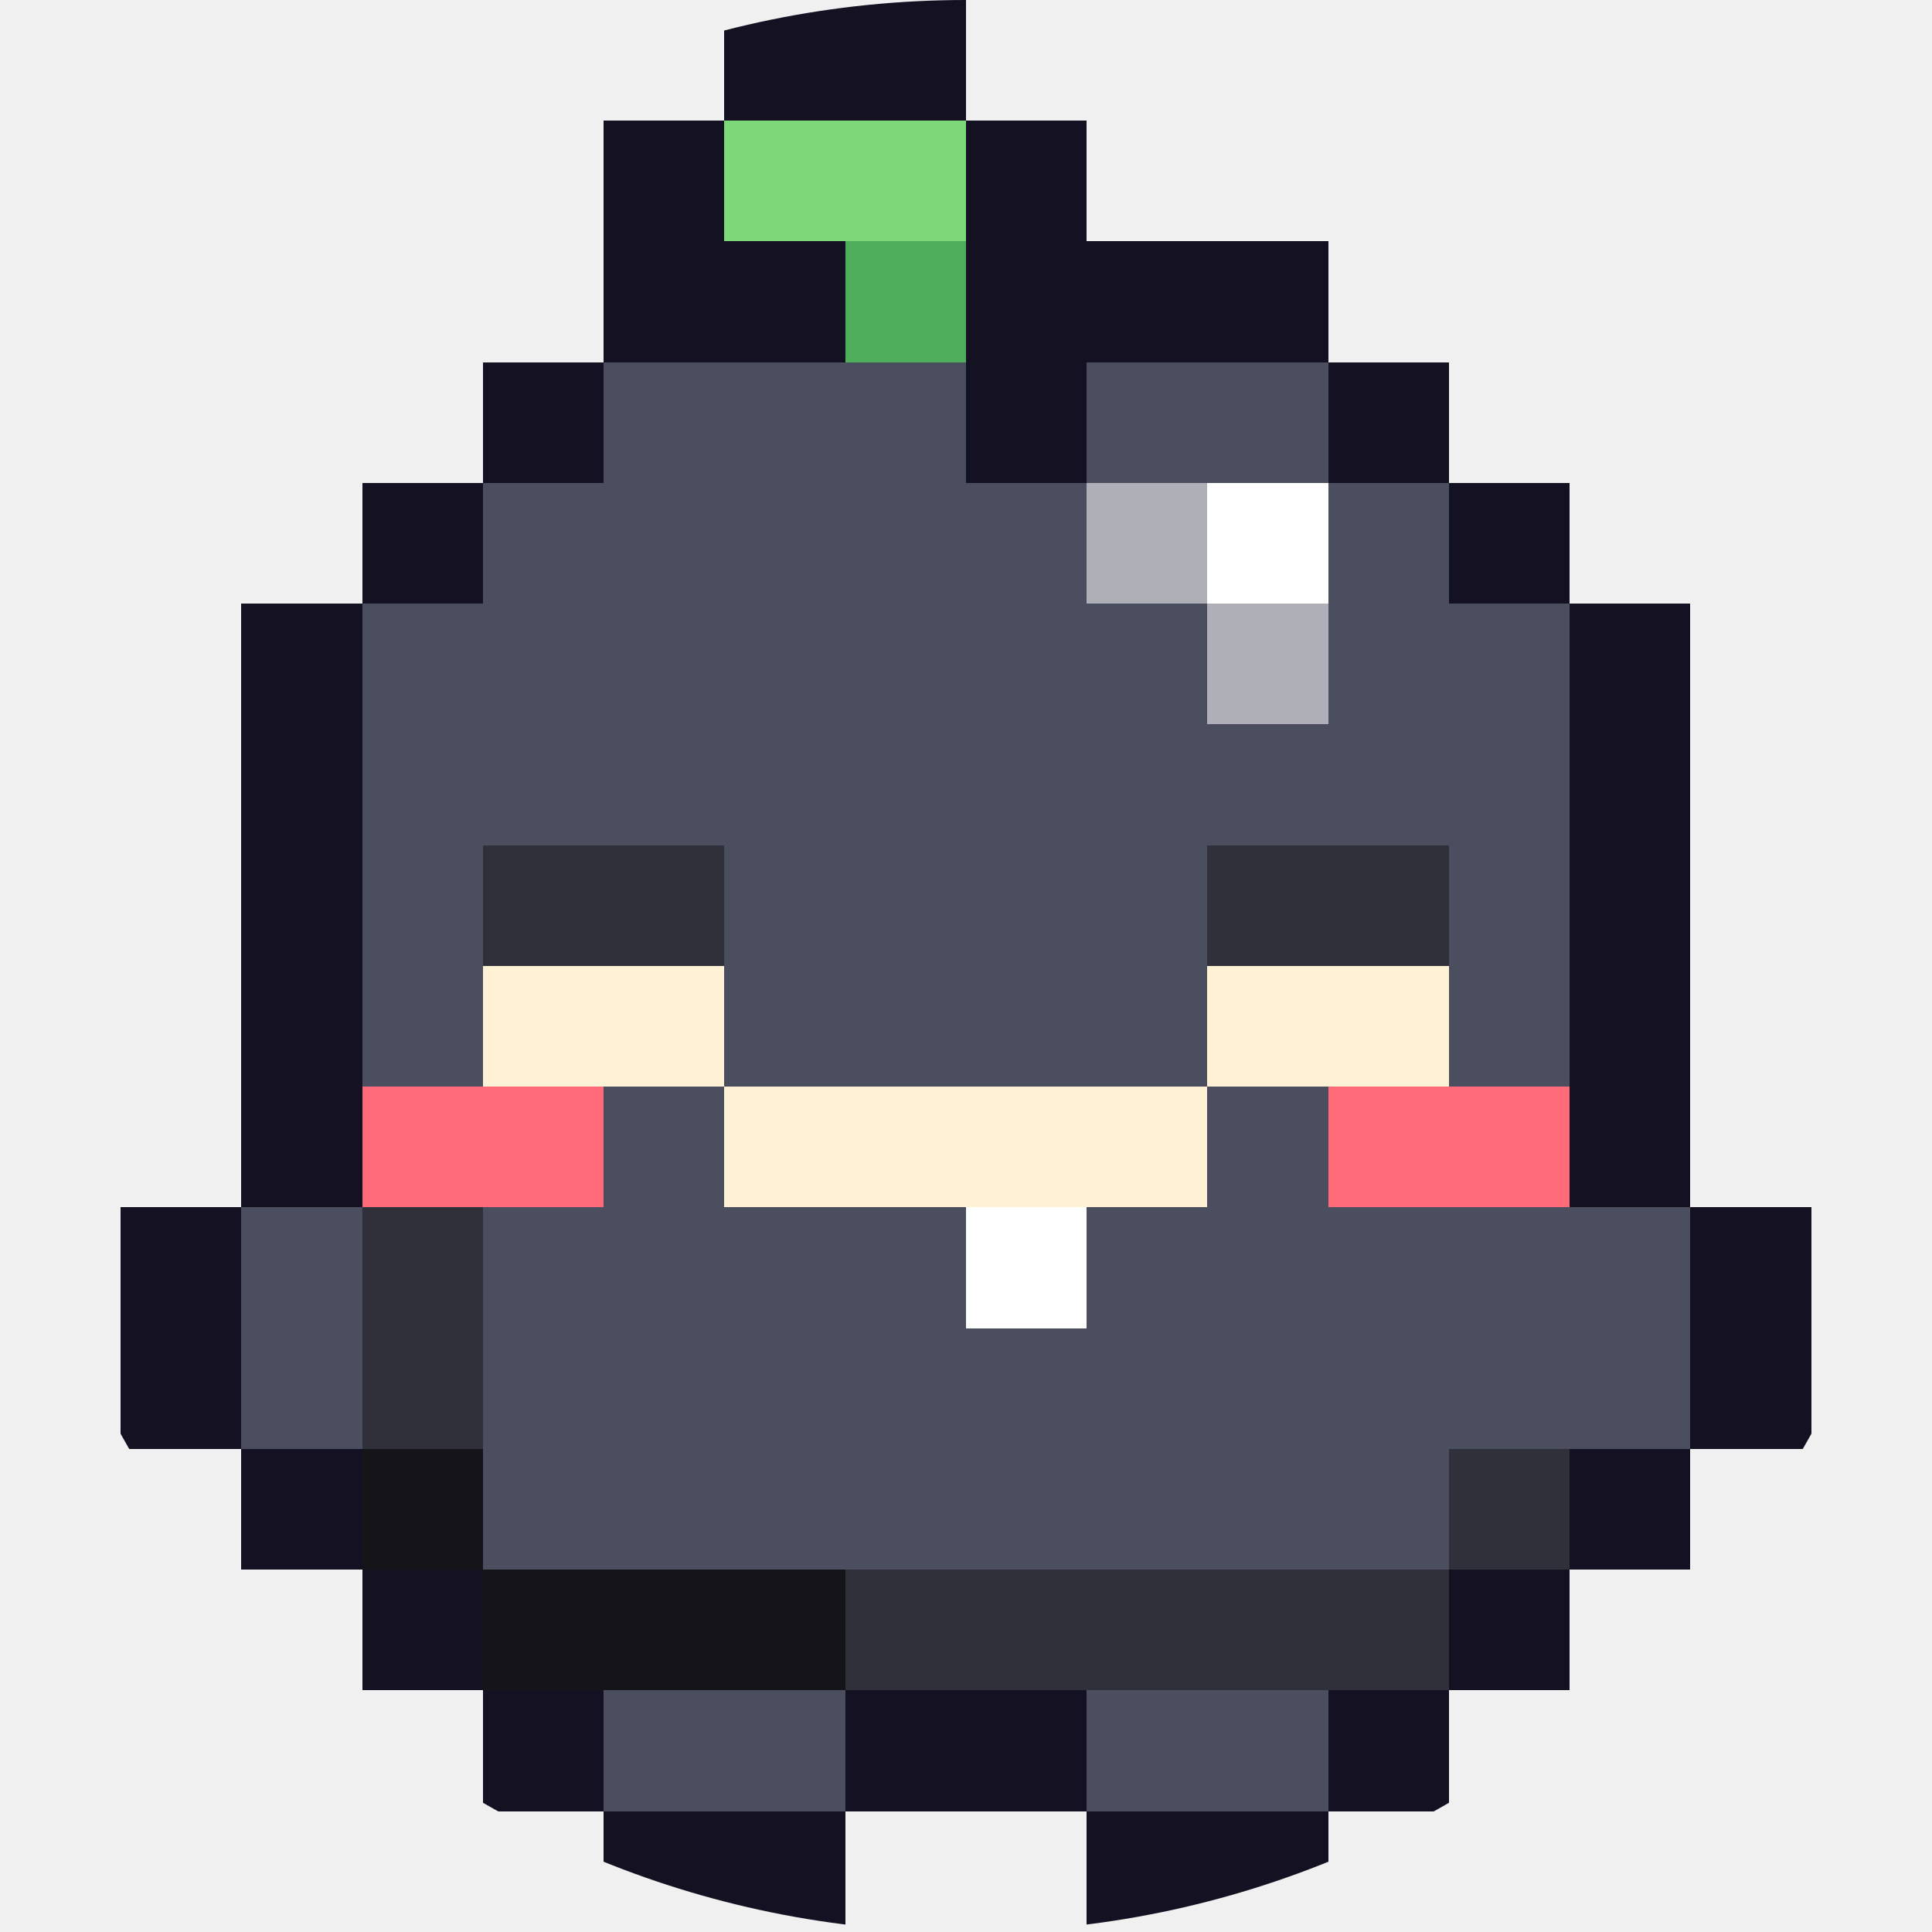
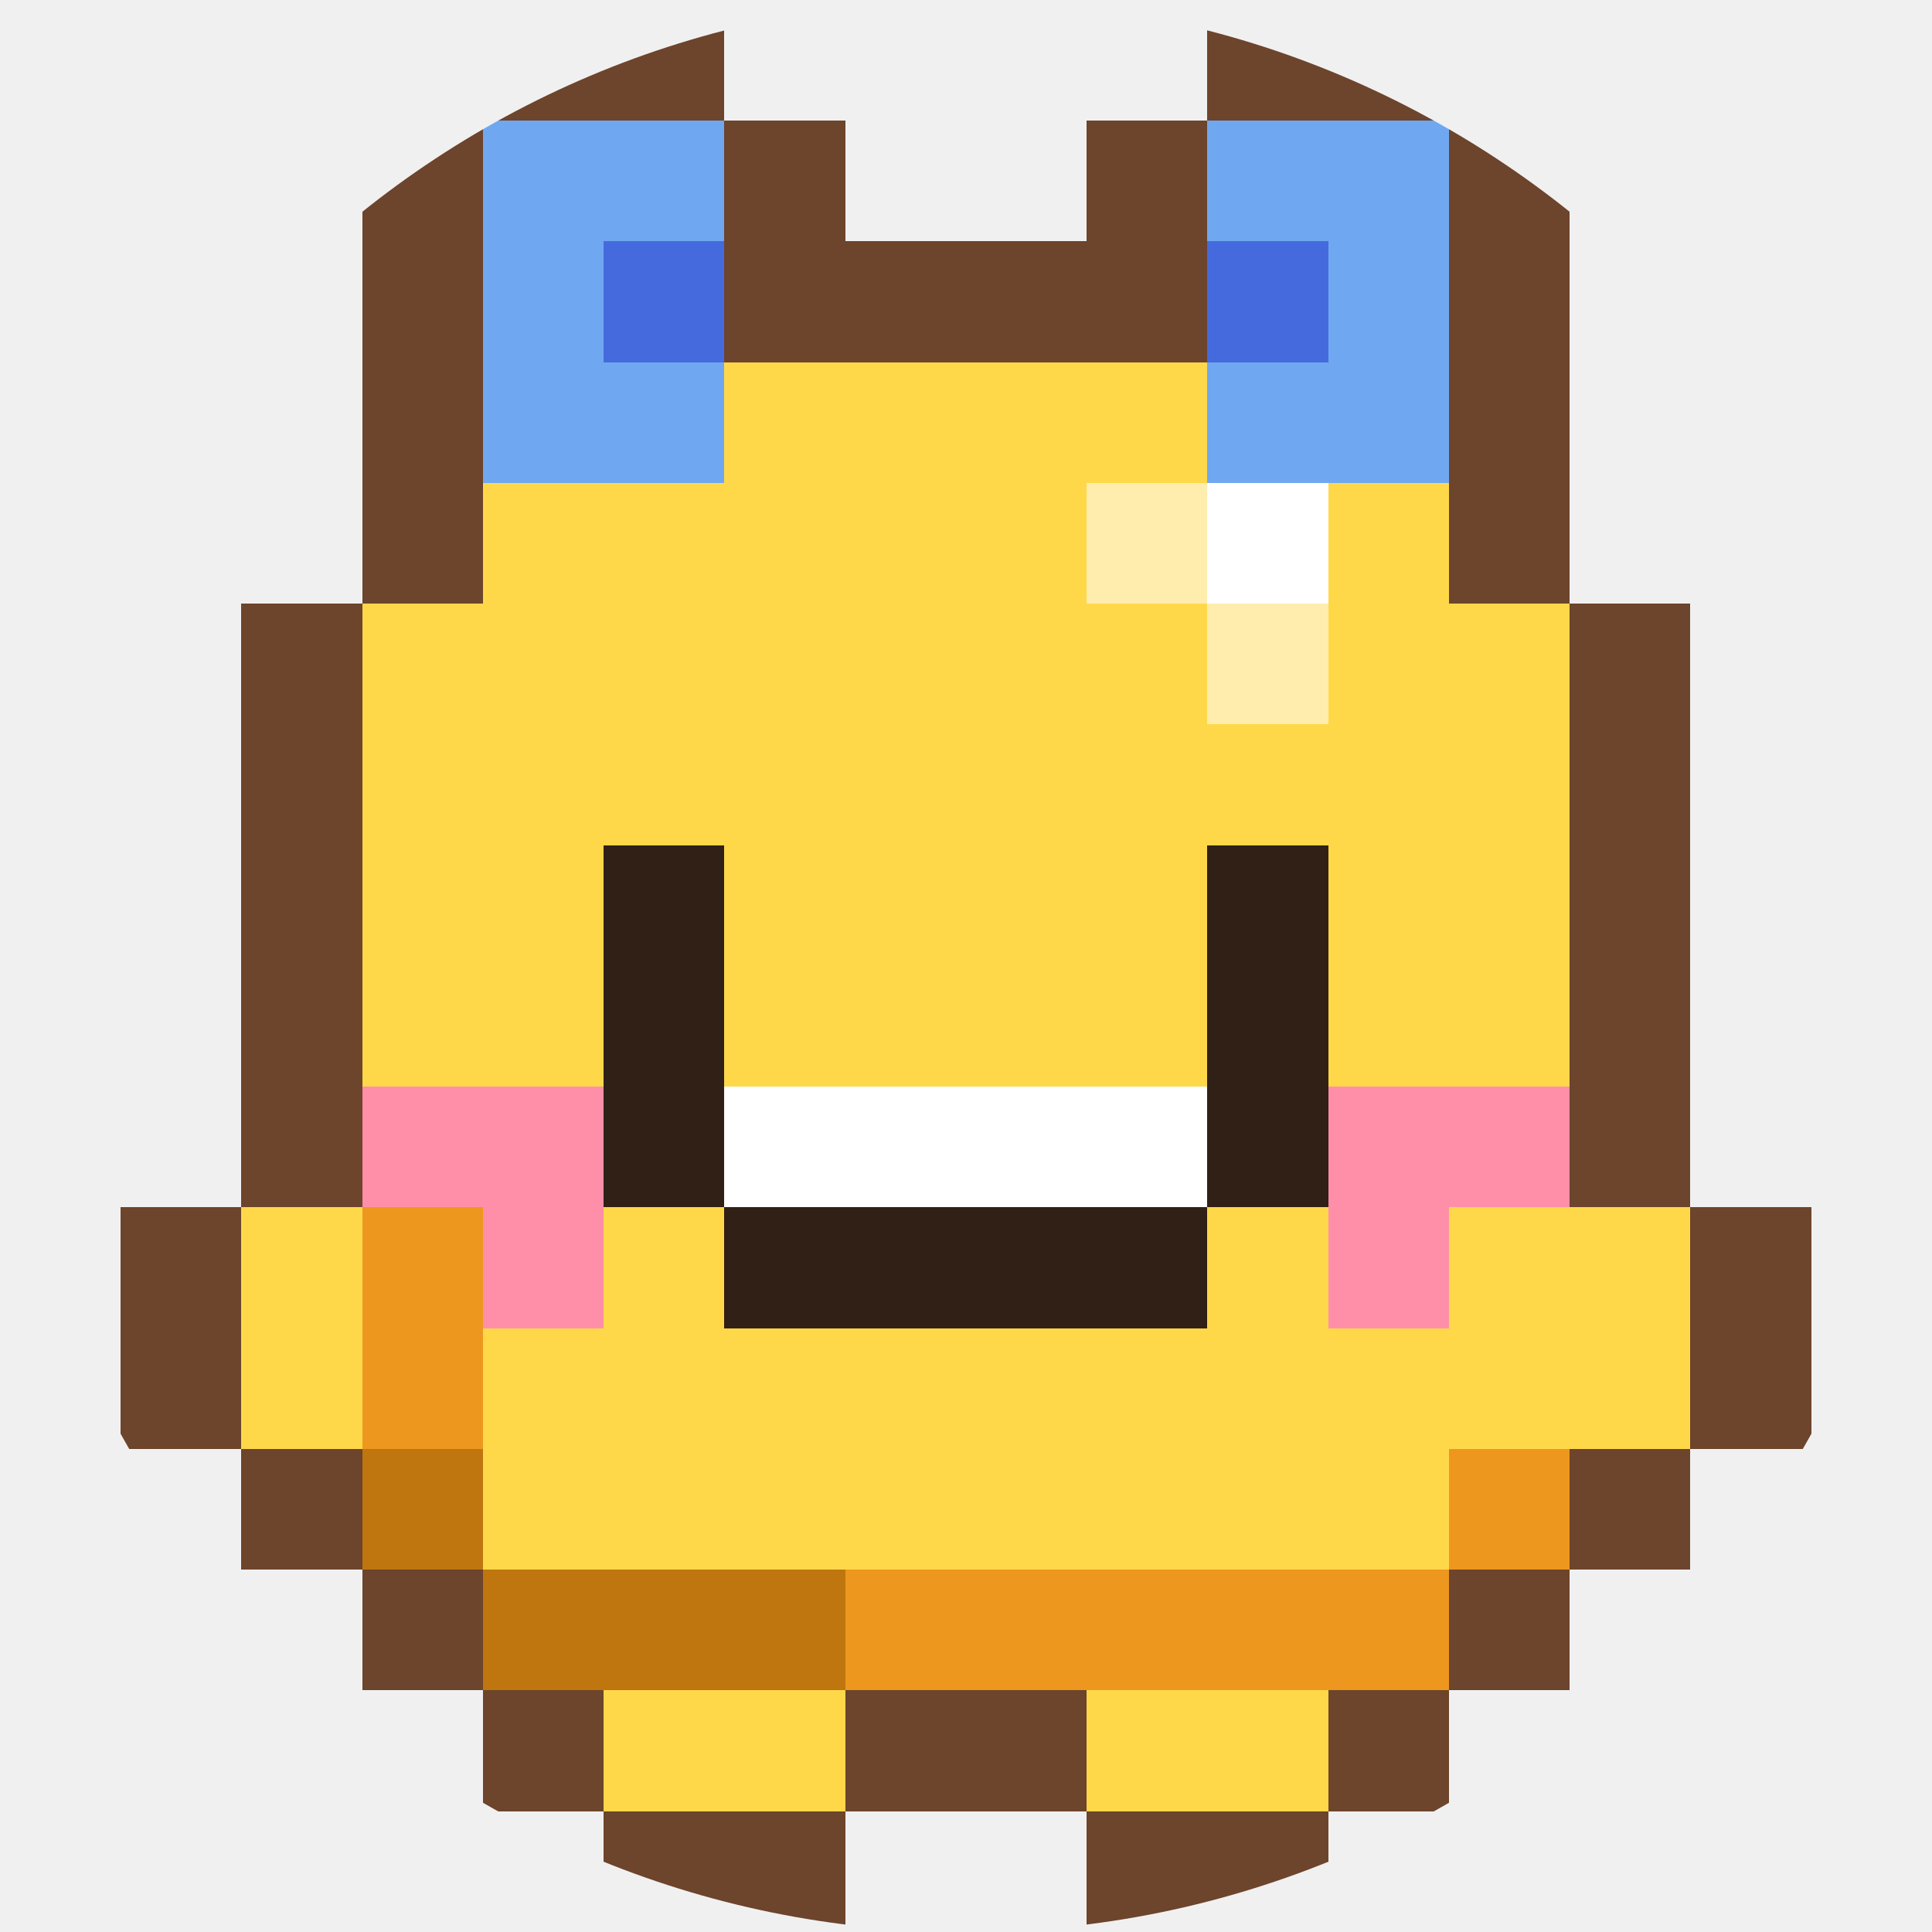
<svg xmlns="http://www.w3.org/2000/svg" width="128" height="128" viewBox="0 0 128 128" shape-rendering="crispEdges" role="presentation" aria-hidden="true">
  <defs>
    <clipPath id="clip">
      <circle cx="64" cy="64" r="64" />
    </clipPath>
  </defs>
  <g clip-path="url(#clip)">
-     <rect x="48" y="0" width="16" height="8" fill="#141122" />
-     <rect x="40" y="8" width="8" height="8" fill="#141122" />
-     <rect x="48" y="8" width="16" height="8" fill="#7DD87A" />
-     <rect x="64" y="8" width="8" height="8" fill="#141122" />
-     <rect x="40" y="16" width="16" height="8" fill="#141122" />
-     <rect x="56" y="16" width="8" height="8" fill="#4FAE5C" />
-     <rect x="64" y="16" width="24" height="8" fill="#141122" />
-     <rect x="32" y="24" width="8" height="8" fill="#141122" />
-     <rect x="40" y="24" width="24" height="8" fill="#4A4E5E" />
-     <rect x="64" y="24" width="8" height="8" fill="#141122" />
-     <rect x="72" y="24" width="16" height="8" fill="#4A4E5E" />
-     <rect x="88" y="24" width="8" height="8" fill="#141122" />
-     <rect x="24" y="32" width="8" height="8" fill="#141122" />
-     <rect x="32" y="32" width="40" height="8" fill="#4A4E5E" />
-     <rect x="72" y="32" width="8" height="8" fill="#AEAFB7" />
+     <rect x="32" y="0" width="16" height="8" fill="#6D442C" />
+     <rect x="80" y="0" width="16" height="8" fill="#6D442C" />
+     <rect x="24" y="8" width="8" height="8" fill="#6D442C" />
+     <rect x="32" y="8" width="16" height="8" fill="#6FA8F0" />
+     <rect x="48" y="8" width="8" height="8" fill="#6D442C" />
+     <rect x="72" y="8" width="8" height="8" fill="#6D442C" />
+     <rect x="80" y="8" width="16" height="8" fill="#6FA8F0" />
+     <rect x="96" y="8" width="8" height="8" fill="#6D442C" />
+     <rect x="24" y="16" width="8" height="8" fill="#6D442C" />
+     <rect x="32" y="16" width="8" height="8" fill="#6FA8F0" />
+     <rect x="40" y="16" width="8" height="8" fill="#456ADD" />
+     <rect x="48" y="16" width="32" height="8" fill="#6D442C" />
+     <rect x="80" y="16" width="8" height="8" fill="#456ADD" />
+     <rect x="88" y="16" width="8" height="8" fill="#6FA8F0" />
+     <rect x="96" y="16" width="8" height="8" fill="#6D442C" />
+     <rect x="24" y="24" width="8" height="8" fill="#6D442C" />
+     <rect x="32" y="24" width="16" height="8" fill="#6FA8F0" />
+     <rect x="48" y="24" width="32" height="8" fill="#FFD84A" />
+     <rect x="80" y="24" width="16" height="8" fill="#6FA8F0" />
+     <rect x="96" y="24" width="8" height="8" fill="#6D442C" />
+     <rect x="24" y="32" width="8" height="8" fill="#6D442C" />
+     <rect x="32" y="32" width="40" height="8" fill="#FFD84A" />
+     <rect x="72" y="32" width="8" height="8" fill="#FFEDAE" />
    <rect x="80" y="32" width="8" height="8" fill="#FFFFFF" />
-     <rect x="88" y="32" width="8" height="8" fill="#4A4E5E" />
-     <rect x="96" y="32" width="8" height="8" fill="#141122" />
-     <rect x="16" y="40" width="8" height="8" fill="#141122" />
-     <rect x="24" y="40" width="56" height="8" fill="#4A4E5E" />
-     <rect x="80" y="40" width="8" height="8" fill="#AEAFB7" />
-     <rect x="88" y="40" width="16" height="8" fill="#4A4E5E" />
-     <rect x="104" y="40" width="8" height="8" fill="#141122" />
-     <rect x="16" y="48" width="8" height="8" fill="#141122" />
-     <rect x="24" y="48" width="80" height="8" fill="#4A4E5E" />
-     <rect x="104" y="48" width="8" height="8" fill="#141122" />
-     <rect x="16" y="56" width="8" height="8" fill="#141122" />
-     <rect x="24" y="56" width="8" height="8" fill="#4A4E5E" />
-     <rect x="32" y="56" width="16" height="8" fill="#30303B" />
-     <rect x="48" y="56" width="32" height="8" fill="#4A4E5E" />
-     <rect x="80" y="56" width="16" height="8" fill="#30303B" />
-     <rect x="96" y="56" width="8" height="8" fill="#4A4E5E" />
-     <rect x="104" y="56" width="8" height="8" fill="#141122" />
-     <rect x="16" y="64" width="8" height="8" fill="#141122" />
-     <rect x="24" y="64" width="8" height="8" fill="#4A4E5E" />
-     <rect x="32" y="64" width="16" height="8" fill="#FFF1D6" />
-     <rect x="48" y="64" width="32" height="8" fill="#4A4E5E" />
-     <rect x="80" y="64" width="16" height="8" fill="#FFF1D6" />
-     <rect x="96" y="64" width="8" height="8" fill="#4A4E5E" />
-     <rect x="104" y="64" width="8" height="8" fill="#141122" />
-     <rect x="16" y="72" width="8" height="8" fill="#141122" />
-     <rect x="24" y="72" width="16" height="8" fill="#FF6B78" />
-     <rect x="40" y="72" width="8" height="8" fill="#4A4E5E" />
-     <rect x="48" y="72" width="32" height="8" fill="#FFF1D6" />
-     <rect x="80" y="72" width="8" height="8" fill="#4A4E5E" />
-     <rect x="88" y="72" width="16" height="8" fill="#FF6B78" />
-     <rect x="104" y="72" width="8" height="8" fill="#141122" />
-     <rect x="8" y="80" width="8" height="8" fill="#141122" />
-     <rect x="16" y="80" width="8" height="8" fill="#4A4E5E" />
-     <rect x="24" y="80" width="8" height="8" fill="#30303B" />
-     <rect x="32" y="80" width="32" height="8" fill="#4A4E5E" />
-     <rect x="64" y="80" width="8" height="8" fill="#FFFFFF" />
-     <rect x="72" y="80" width="40" height="8" fill="#4A4E5E" />
-     <rect x="112" y="80" width="8" height="8" fill="#141122" />
-     <rect x="8" y="88" width="8" height="8" fill="#141122" />
-     <rect x="16" y="88" width="8" height="8" fill="#4A4E5E" />
-     <rect x="24" y="88" width="8" height="8" fill="#30303B" />
-     <rect x="32" y="88" width="80" height="8" fill="#4A4E5E" />
-     <rect x="112" y="88" width="8" height="8" fill="#141122" />
-     <rect x="16" y="96" width="8" height="8" fill="#141122" />
-     <rect x="24" y="96" width="8" height="8" fill="#141419" />
-     <rect x="32" y="96" width="64" height="8" fill="#4A4E5E" />
-     <rect x="96" y="96" width="8" height="8" fill="#30303B" />
-     <rect x="104" y="96" width="8" height="8" fill="#141122" />
-     <rect x="24" y="104" width="8" height="8" fill="#141122" />
-     <rect x="32" y="104" width="24" height="8" fill="#141419" />
-     <rect x="56" y="104" width="40" height="8" fill="#30303B" />
-     <rect x="96" y="104" width="8" height="8" fill="#141122" />
-     <rect x="32" y="112" width="8" height="8" fill="#141122" />
-     <rect x="40" y="112" width="16" height="8" fill="#4A4E5E" />
-     <rect x="56" y="112" width="16" height="8" fill="#141122" />
-     <rect x="72" y="112" width="16" height="8" fill="#4A4E5E" />
-     <rect x="88" y="112" width="8" height="8" fill="#141122" />
-     <rect x="40" y="120" width="16" height="8" fill="#141122" />
-     <rect x="72" y="120" width="16" height="8" fill="#141122" />
+     <rect x="88" y="32" width="8" height="8" fill="#FFD84A" />
+     <rect x="96" y="32" width="8" height="8" fill="#6D442C" />
+     <rect x="16" y="40" width="8" height="8" fill="#6D442C" />
+     <rect x="24" y="40" width="56" height="8" fill="#FFD84A" />
+     <rect x="80" y="40" width="8" height="8" fill="#FFEDAE" />
+     <rect x="88" y="40" width="16" height="8" fill="#FFD84A" />
+     <rect x="104" y="40" width="8" height="8" fill="#6D442C" />
+     <rect x="16" y="48" width="8" height="8" fill="#6D442C" />
+     <rect x="24" y="48" width="80" height="8" fill="#FFD84A" />
+     <rect x="104" y="48" width="8" height="8" fill="#6D442C" />
+     <rect x="16" y="56" width="8" height="8" fill="#6D442C" />
+     <rect x="24" y="56" width="16" height="8" fill="#FFD84A" />
+     <rect x="40" y="56" width="8" height="8" fill="#312016" />
+     <rect x="48" y="56" width="32" height="8" fill="#FFD84A" />
+     <rect x="80" y="56" width="8" height="8" fill="#312016" />
+     <rect x="88" y="56" width="16" height="8" fill="#FFD84A" />
+     <rect x="104" y="56" width="8" height="8" fill="#6D442C" />
+     <rect x="16" y="64" width="8" height="8" fill="#6D442C" />
+     <rect x="24" y="64" width="16" height="8" fill="#FFD84A" />
+     <rect x="40" y="64" width="8" height="8" fill="#312016" />
+     <rect x="48" y="64" width="32" height="8" fill="#FFD84A" />
+     <rect x="80" y="64" width="8" height="8" fill="#312016" />
+     <rect x="88" y="64" width="16" height="8" fill="#FFD84A" />
+     <rect x="104" y="64" width="8" height="8" fill="#6D442C" />
+     <rect x="16" y="72" width="8" height="8" fill="#6D442C" />
+     <rect x="24" y="72" width="16" height="8" fill="#FF8FA8" />
+     <rect x="40" y="72" width="8" height="8" fill="#312016" />
+     <rect x="48" y="72" width="32" height="8" fill="#FFFFFF" />
+     <rect x="80" y="72" width="8" height="8" fill="#312016" />
+     <rect x="88" y="72" width="16" height="8" fill="#FF8FA8" />
+     <rect x="104" y="72" width="8" height="8" fill="#6D442C" />
+     <rect x="8" y="80" width="8" height="8" fill="#6D442C" />
+     <rect x="16" y="80" width="8" height="8" fill="#FFD84A" />
+     <rect x="24" y="80" width="8" height="8" fill="#ED971F" />
+     <rect x="32" y="80" width="8" height="8" fill="#FF8FA8" />
+     <rect x="40" y="80" width="8" height="8" fill="#FFD84A" />
+     <rect x="48" y="80" width="32" height="8" fill="#312016" />
+     <rect x="80" y="80" width="8" height="8" fill="#FFD84A" />
+     <rect x="88" y="80" width="8" height="8" fill="#FF8FA8" />
+     <rect x="96" y="80" width="16" height="8" fill="#FFD84A" />
+     <rect x="112" y="80" width="8" height="8" fill="#6D442C" />
+     <rect x="8" y="88" width="8" height="8" fill="#6D442C" />
+     <rect x="16" y="88" width="8" height="8" fill="#FFD84A" />
+     <rect x="24" y="88" width="8" height="8" fill="#ED971F" />
+     <rect x="32" y="88" width="80" height="8" fill="#FFD84A" />
+     <rect x="112" y="88" width="8" height="8" fill="#6D442C" />
+     <rect x="16" y="96" width="8" height="8" fill="#6D442C" />
+     <rect x="24" y="96" width="8" height="8" fill="#BF760F" />
+     <rect x="32" y="96" width="64" height="8" fill="#FFD84A" />
+     <rect x="96" y="96" width="8" height="8" fill="#ED971F" />
+     <rect x="104" y="96" width="8" height="8" fill="#6D442C" />
+     <rect x="24" y="104" width="8" height="8" fill="#6D442C" />
+     <rect x="32" y="104" width="24" height="8" fill="#BF760F" />
+     <rect x="56" y="104" width="40" height="8" fill="#ED971F" />
+     <rect x="96" y="104" width="8" height="8" fill="#6D442C" />
+     <rect x="32" y="112" width="8" height="8" fill="#6D442C" />
+     <rect x="40" y="112" width="16" height="8" fill="#FFD84A" />
+     <rect x="56" y="112" width="16" height="8" fill="#6D442C" />
+     <rect x="72" y="112" width="16" height="8" fill="#FFD84A" />
+     <rect x="88" y="112" width="8" height="8" fill="#6D442C" />
+     <rect x="40" y="120" width="16" height="8" fill="#6D442C" />
+     <rect x="72" y="120" width="16" height="8" fill="#6D442C" />
  </g>
</svg>
